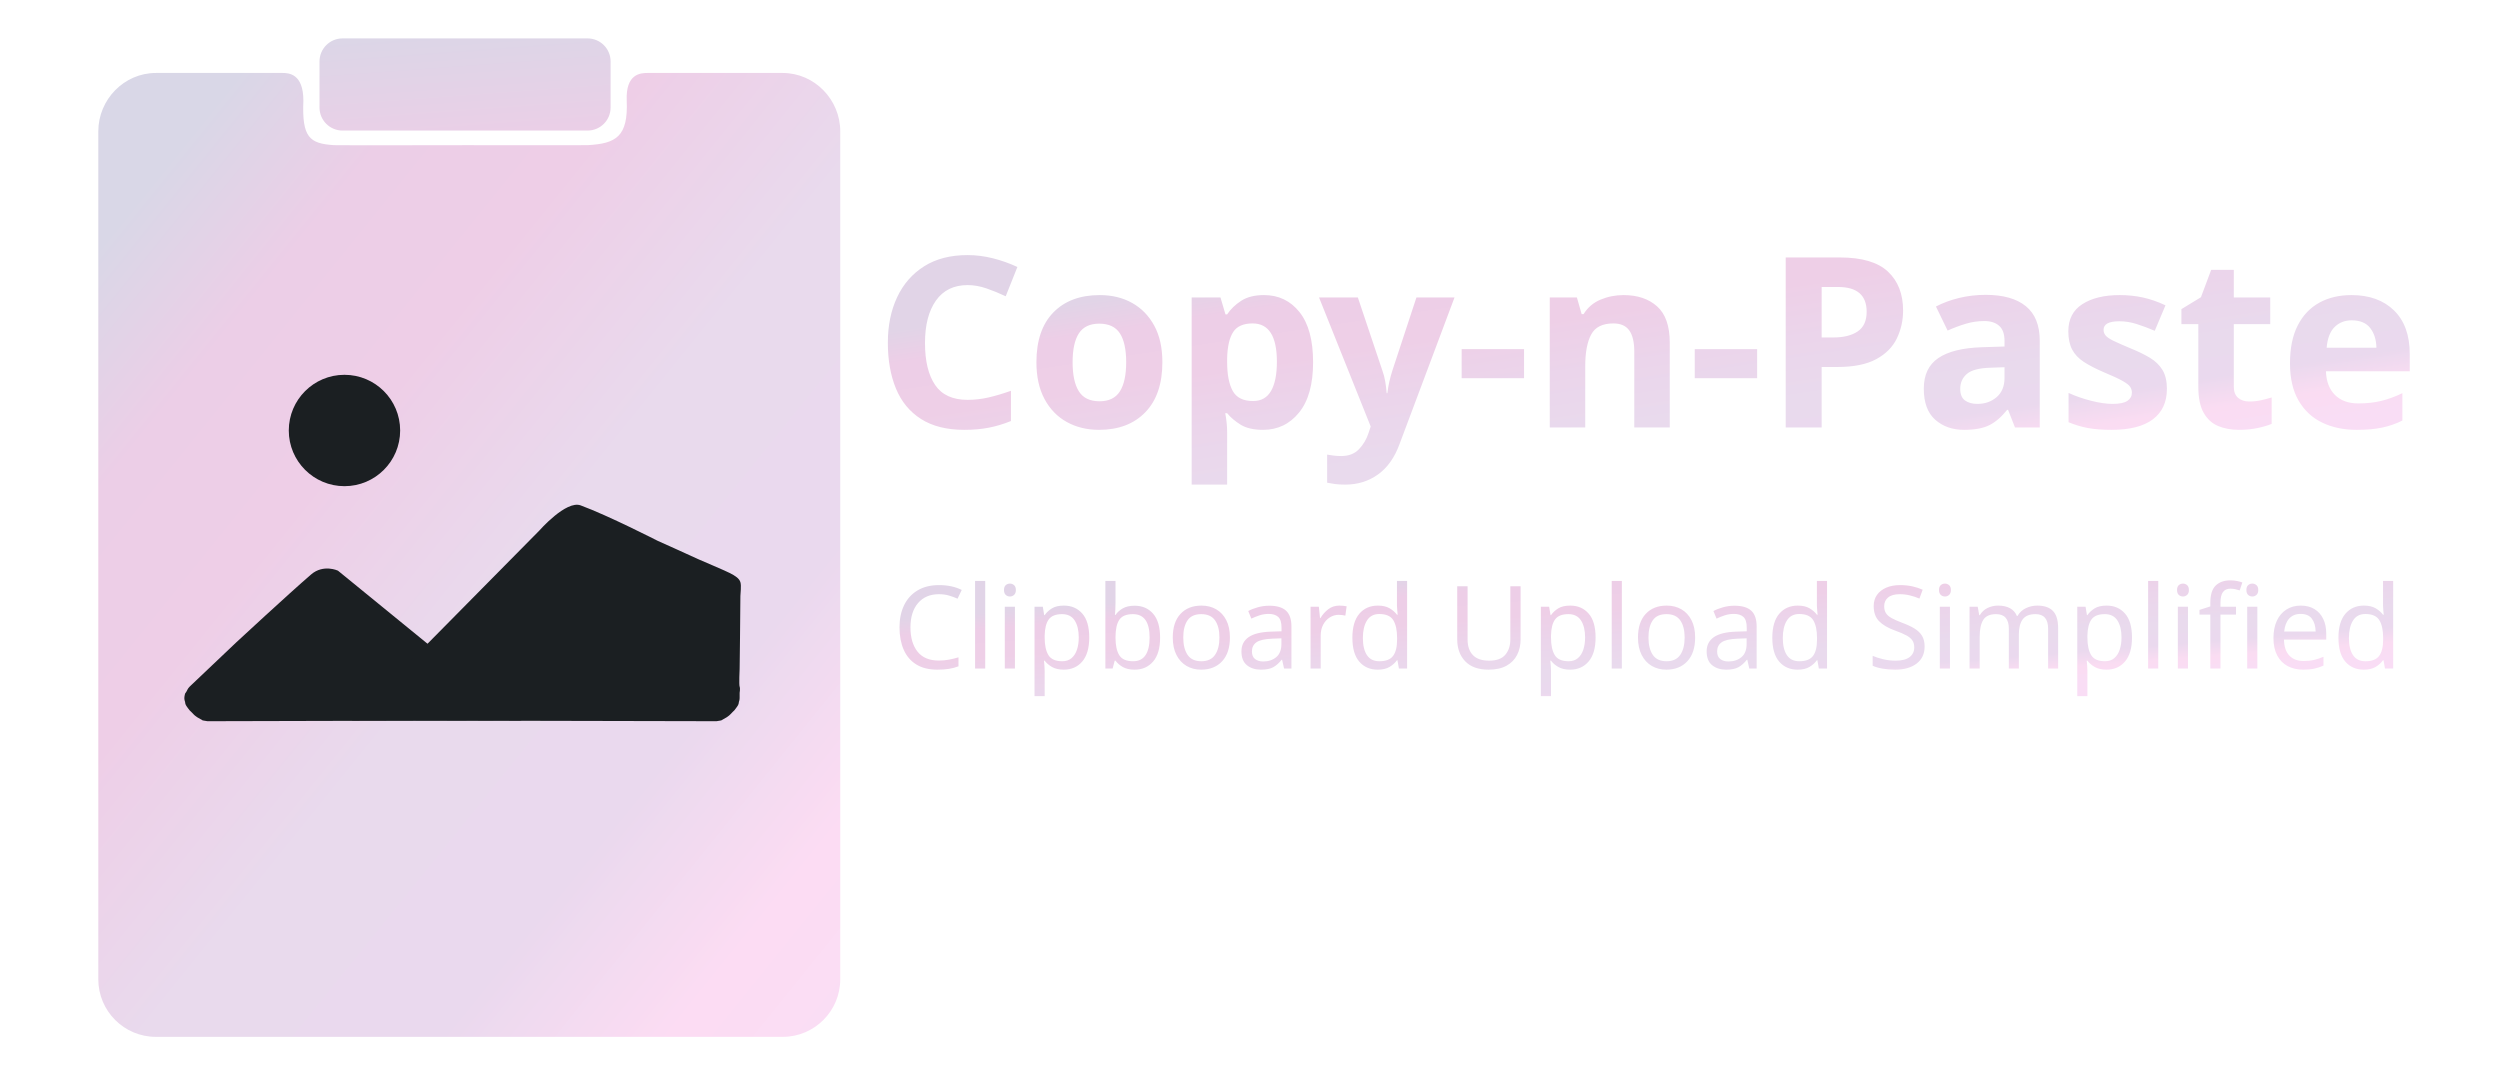
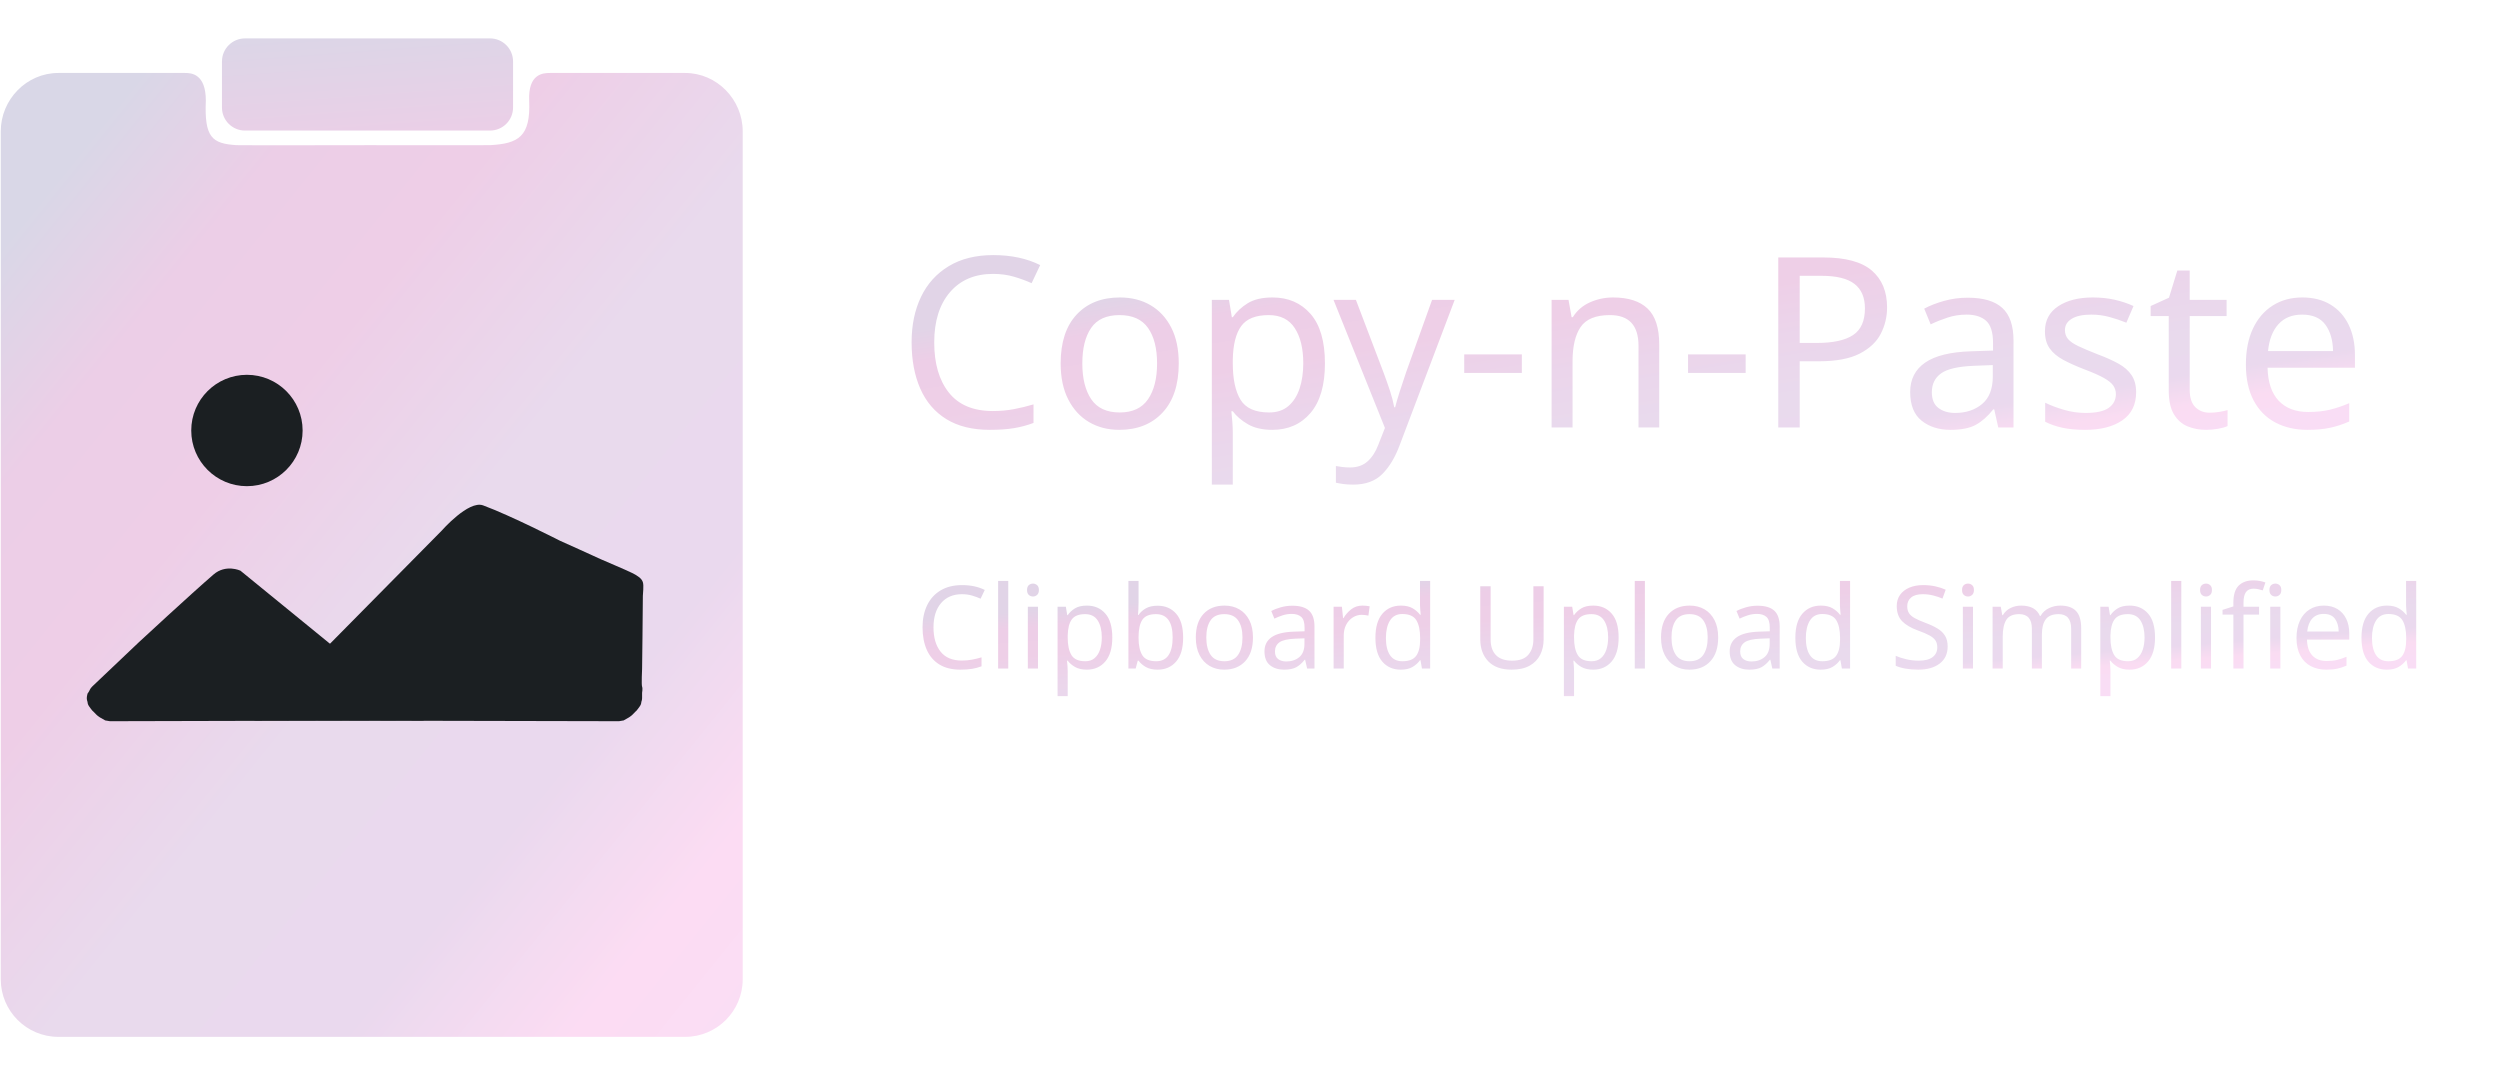
<svg xmlns="http://www.w3.org/2000/svg" width="3255px" height="1402px">
  <defs>
    <linearGradient id="G0" x1="0.522%" x2="99.887%" y1="17.8%" y2="121.459%">
      <stop offset="0%" stop-color="#d9d7e7" />
      <stop offset="12.795%" stop-color="#eccee7" />
      <stop offset="26.262%" stop-color="#eecee7" />
      <stop offset="44.106%" stop-color="#e9daed" />
      <stop offset="63.299%" stop-color="#ead9ee" />
      <stop offset="78.114%" stop-color="#fcdcf3" />
      <stop offset="88.888%" stop-color="#faddf4" />
      <stop offset="100%" stop-color="#f8ddf5" />
    </linearGradient>
    <linearGradient id="G1" x1="-75.288%" x2="178.541%" y1="1.73%" y2="1088.03%">
      <stop offset="0%" stop-color="#d9d7e7" />
      <stop offset="12.795%" stop-color="#eccee7" />
      <stop offset="26.262%" stop-color="#eecee7" />
      <stop offset="44.106%" stop-color="#e9daed" />
      <stop offset="63.299%" stop-color="#ead9ee" />
      <stop offset="78.114%" stop-color="#fcdcf3" />
      <stop offset="88.888%" stop-color="#faddf4" />
      <stop offset="100%" stop-color="#f8ddf5" />
    </linearGradient>
    <linearGradient id="G2" x1="16.67%" x2="83.33%" y1="16.67%" y2="83.33%">
      <stop offset="0%" stop-color="#e1d4e7" />
      <stop offset="10.774%" stop-color="#edcee7" />
      <stop offset="28.62%" stop-color="#eecfe7" />
      <stop offset="47.138%" stop-color="#ebd5eb" />
      <stop offset="67.004%" stop-color="#e9daed" />
      <stop offset="80.134%" stop-color="#ead9ee" />
      <stop offset="90.236%" stop-color="#fadcf2" />
      <stop offset="100%" stop-color="#f9ddf5" />
    </linearGradient>
  </defs>
  <g>
-     <path d="M 128 171C 128 129.579 161.579 95 203 95C 203 95 321.114 95 368 95C 376 95 395 96 395 131C 393 179 403 187 435 189C 439.99 189.312 600.455 189 608 189C 616.421 189 761.006 189.216 765 189C 802 187 818 178 816 131C 814.512 96.032 834 95 843 95C 867 95 1019 95 1019 95C 1060.42 95 1094 129.579 1094 171L 1094 1275C 1094 1316.42 1060.42 1350 1019 1350L 203 1350C 161.579 1350 128 1316.42 128 1275C 128 1275 128 171 128 171 z" fill="url(#G0)" fill-rule="evenodd" />
-     <rect fill="url(#G1)" height="120" rx="30" ry="30" width="379" x="416" y="50" />
-     <ellipse cx="448.5" cy="560.5" fill="#1b1f22" rx="72.5" ry="72.5" />
-     <path d="M 405 748C 421.103 734.118 440 743 440 743L 679 938L 277 939L 270 939L 264 938L 257 934C 257 934 253.413 931.649 252 930C 250.422 928.159 247 925 247 925C 247 925 243 920 242 918C 241 916 241 914 241 914C 241 914 240 911.5 240 909C 240 906.5 241 903 241 903C 241 903 243 900.5 244 898C 245 895.5 249 892 249 892L 308 836C 308 836 376 773 405 748 z" fill="#1b1f22" fill-rule="evenodd" />
-     <path d="M 756 658C 737 651 702 691 702 691L 458 938L 926 939L 933 939L 939 938L 946 934C 946 934 949.587 931.649 951 930C 952.578 928.159 956 925 956 925C 956 925 960 920 961 918C 962 916 962 914 962 914C 962 914 963 911.5 963 909C 963 906.5 963 902 963 902C 963 902 964 896.5 963 894C 962 891.5 963 871 963 871C 963 871 964 793 964 776C 964 772.5 965.453 762.75 964 758C 962.547 753.25 957.694 749.847 950 746C 942 742 911 729 909 728C 905 726 856 704 856 704C 856 704 791.928 671.237 756 658 z" fill="#1b1f22" fill-rule="evenodd" />
+     <path d="M 1 171C 1 129.579 34.579 95 76 95C 76 95 194.114 95 241 95C 249 95 268 96 268 131C 266 179 276 187 308 189C 312.99 189.312 473.455 189 481 189C 489.421 189 634.006 189.216 638 189C 675 187 691 178 689 131C 687.512 96.032 707 95 716 95C 740 95 892 95 892 95C 933.421 95 967 129.579 967 171L 967 1275C 967 1316.42 933.421 1350 892 1350L 76 1350C 34.579 1350 1 1316.42 1 1275C 1 1275 1 171 1 171 z" fill="url(#G0)" fill-rule="evenodd" />
+     <rect fill="url(#G1)" height="120" rx="30" ry="30" width="379" x="289" y="50" />
+     <ellipse cx="321.5" cy="560.5" fill="#1b1f22" rx="72.5" ry="72.5" />
+     <path d="M 278 748C 294.103 734.118 313 743 313 743L 552 938L 150 939L 143 939L 137 938L 130 934C 130 934 126.413 931.649 125 930C 123.422 928.159 120 925 120 925C 120 925 116 920 115 918C 114 916 114 914 114 914C 114 914 113 911.5 113 909C 113 906.5 114 903 114 903C 114 903 116 900.5 117 898C 118 895.5 122 892 122 892L 181 836C 181 836 249 773 278 748 z" fill="#1b1f22" fill-rule="evenodd" />
+     <path d="M 629 658C 610 651 575 691 575 691L 331 938L 799 939L 806 939L 812 938L 819 934C 819 934 822.587 931.649 824 930C 825.578 928.159 829 925 829 925C 829 925 833 920 834 918C 835 916 835 914 835 914C 835 914 836 911.5 836 909C 836 906.5 836 902 836 902C 836 902 837 896.5 836 894C 835 891.5 836 871 836 871C 836 871 837 793 837 776C 837 772.5 838.453 762.75 837 758C 835.547 753.25 830.694 749.847 823 746C 815 742 784 729 782 728C 778 726 729 704 729 704C 729 704 664.928 671.237 629 658 z" fill="#1b1f22" fill-rule="evenodd" />
  </g>
  <g>
-     <text dominant-baseline="text-before-edge" fill="url(#G2)" font-family="Google Sans Medium" font-size="150" text-anchor="start" x="1162" y="754">Clipboard Upload Simplified</text>
-     <text dominant-baseline="text-before-edge" fill="url(#G2)" font-family="Google Sans Medium" font-size="310" font-weight="bold" text-anchor="start" x="1138" y="316">Copy-n-Paste</text>
+     <text dominant-baseline="text-before-edge" fill="url(#G2)" font-family="Google Sans" font-size="150" text-anchor="start" x="1192" y="754">Clipboard Upload Simplified</text>
+     <text dominant-baseline="text-before-edge" fill="url(#G2)" font-family="Google Sans Medium" font-size="310" text-anchor="start" x="1168" y="316">Copy-n-Paste</text>
  </g>
</svg>
